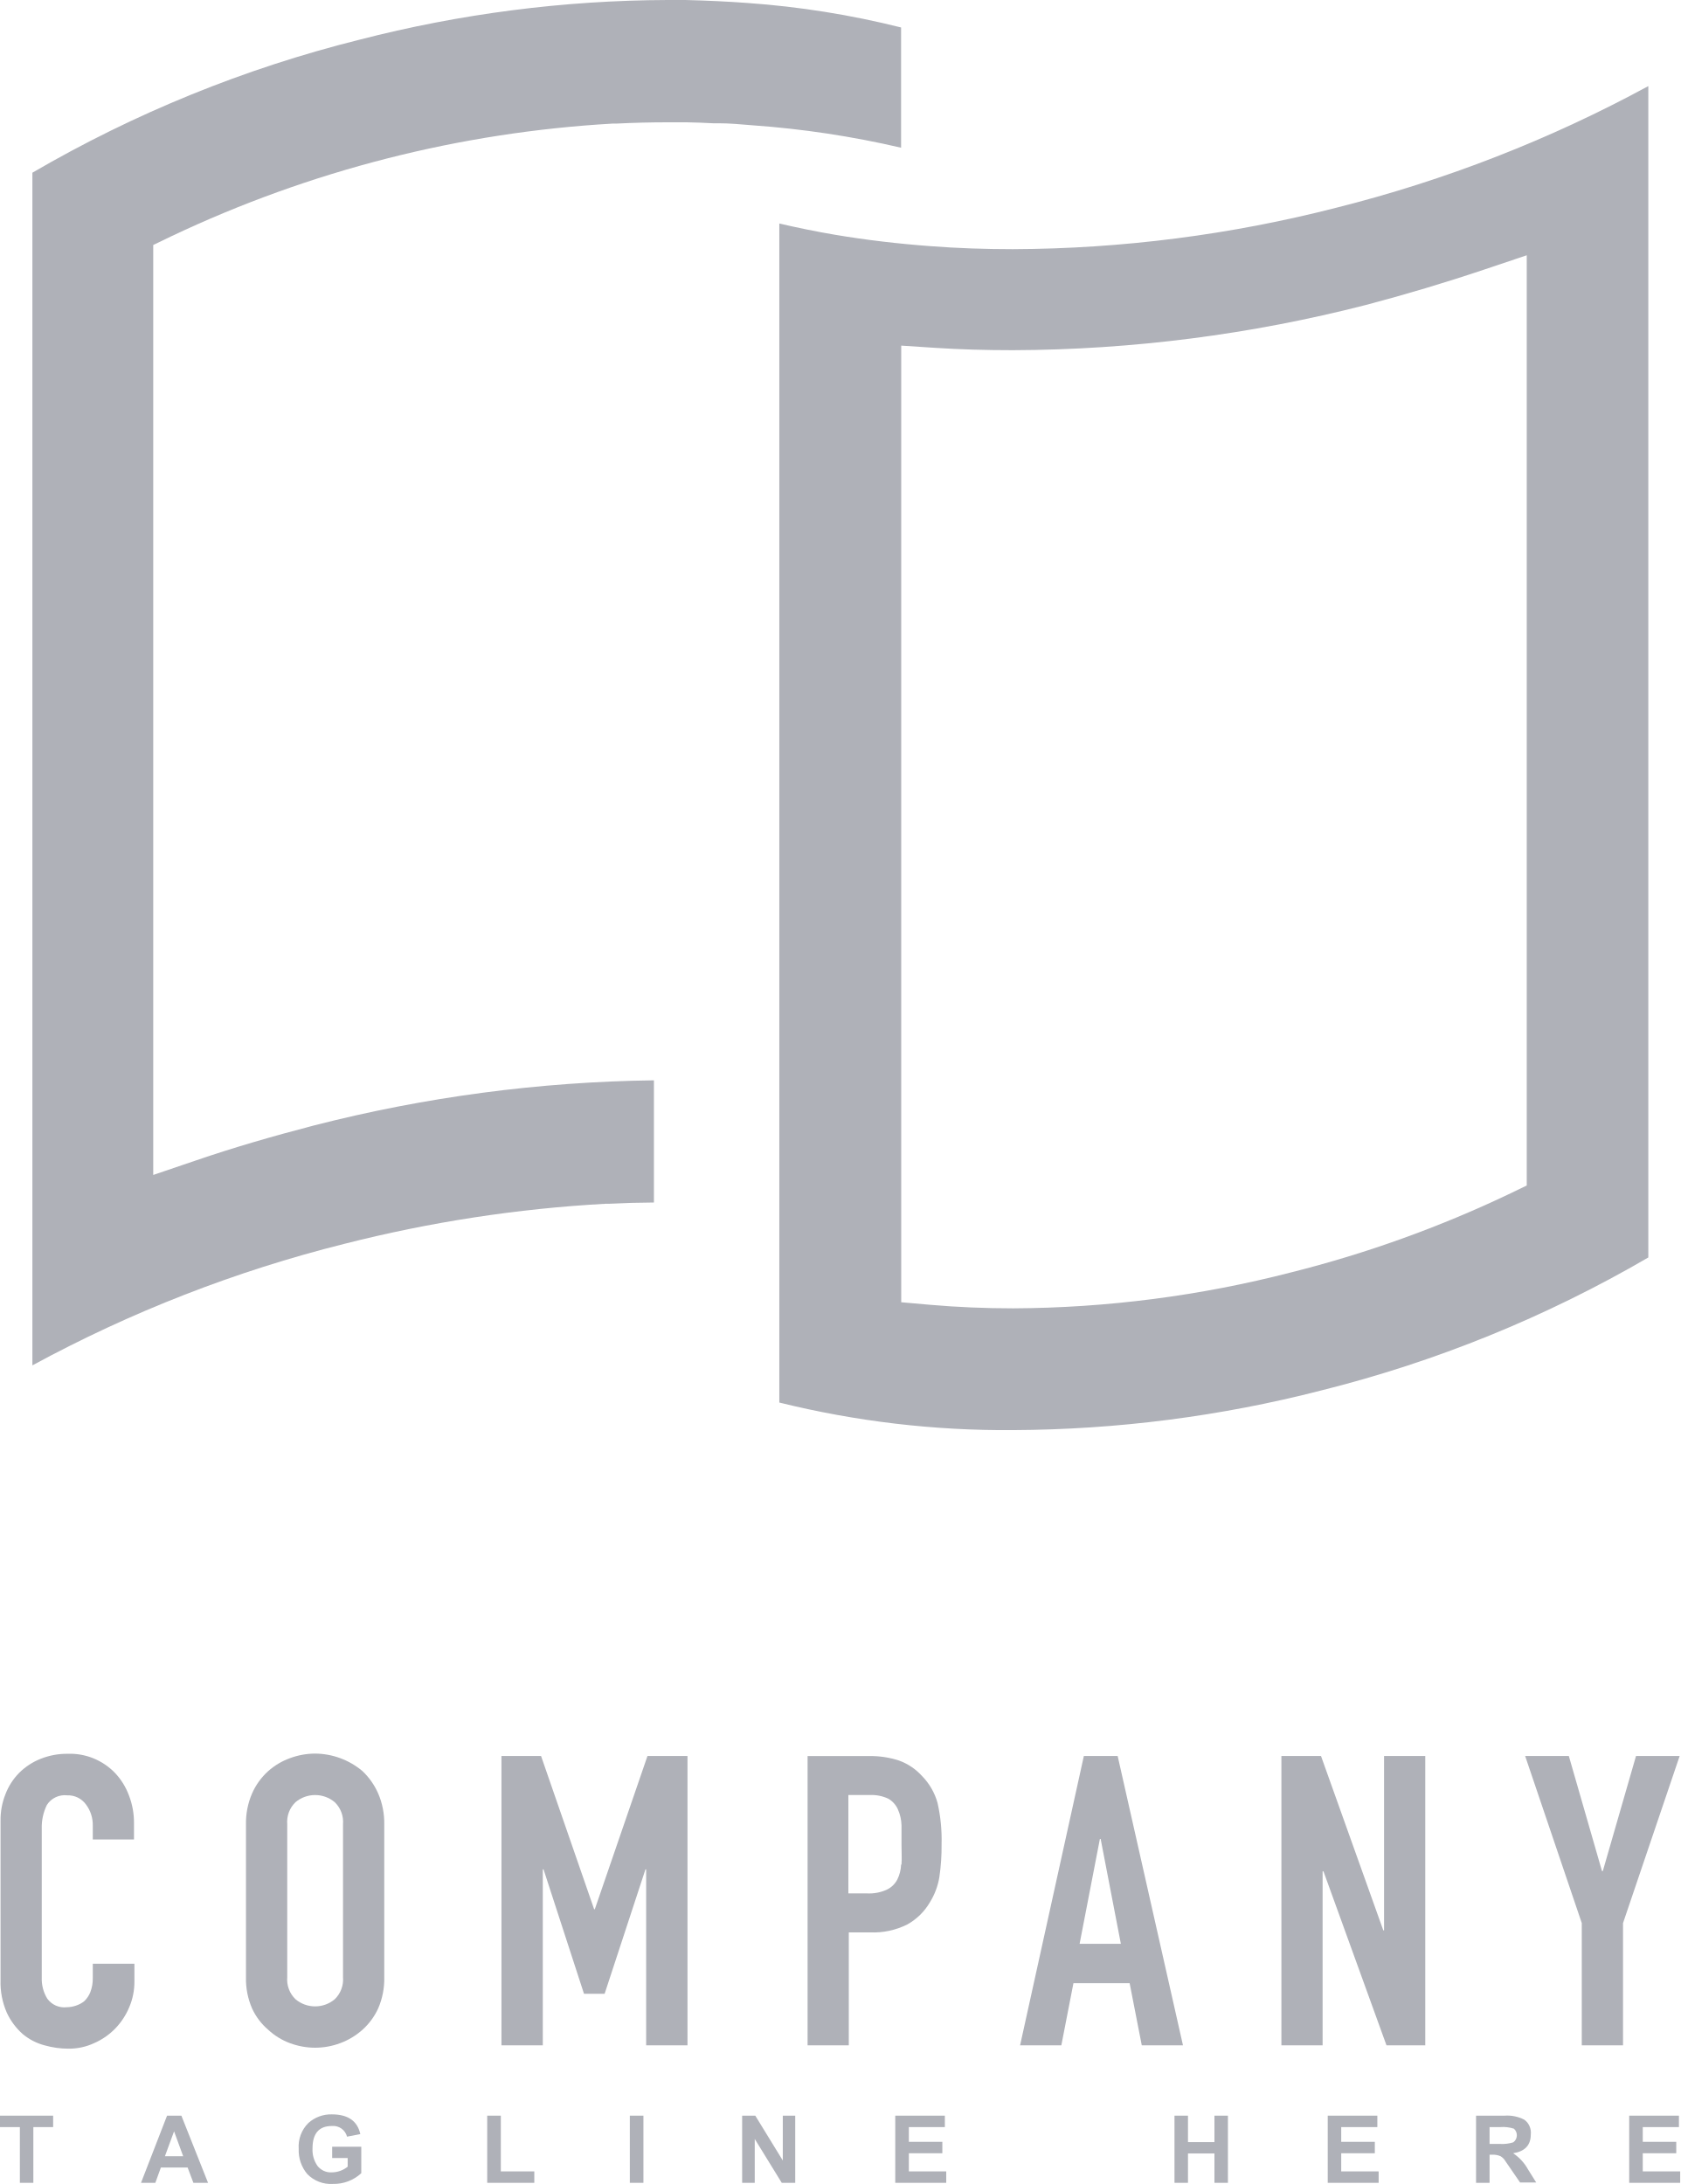
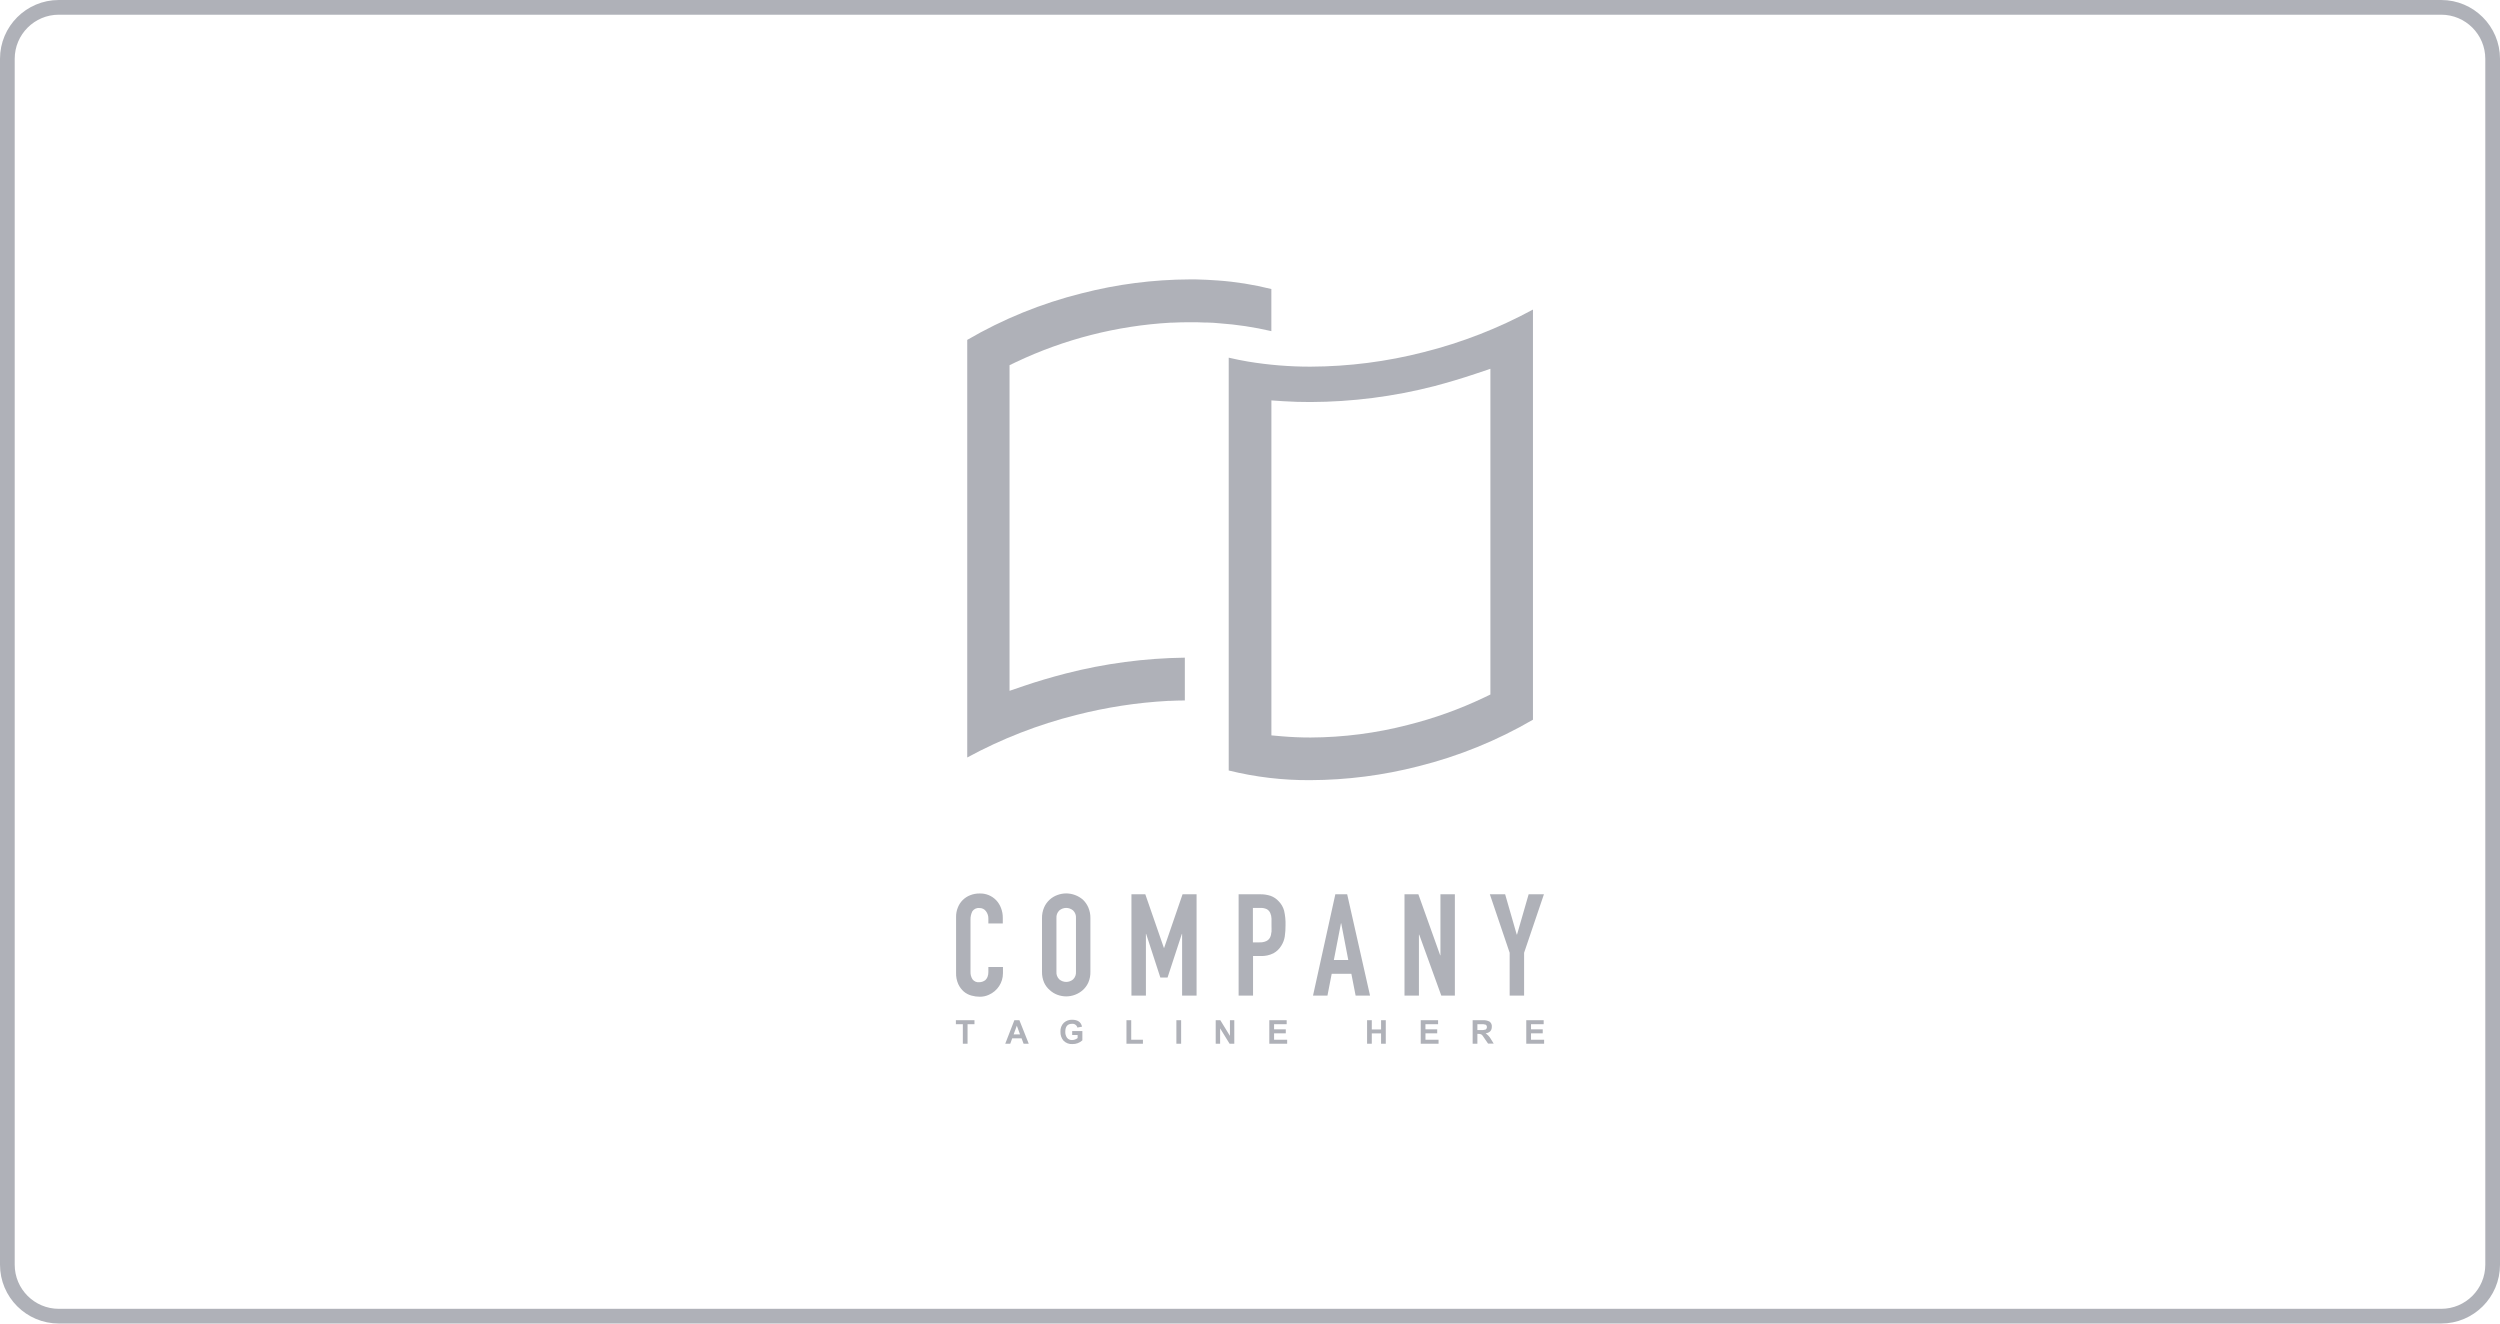
- <svg xmlns="http://www.w3.org/2000/svg" width="40" height="52" viewBox="0 0 40 52" fill="none">
-   <path d="M16.977 2.935H17.113C17.366 2.935 17.64 2.96 17.91 2.983C19.103 3.067 20.287 3.246 21.452 3.517V0.654C20.253 0.353 19.03 0.158 17.797 0.071C17.328 0.036 16.83 0.013 16.319 0H15.892C13.417 0.009 10.953 0.327 8.555 0.946C5.825 1.627 3.205 2.693 0.771 4.112V32.509C3.114 31.236 5.607 30.264 8.191 29.617C10.232 29.097 12.317 28.776 14.419 28.661H14.503C14.854 28.643 15.206 28.633 15.568 28.631V25.722C12.837 25.757 10.119 26.118 7.473 26.797C6.494 27.052 5.548 27.326 4.66 27.631L3.648 27.975V5.833L4.08 5.625C7.382 4.06 10.952 3.149 14.596 2.942C14.627 2.94 14.657 2.94 14.688 2.942C15.09 2.922 15.495 2.912 15.892 2.912H16.327H16.347C16.557 2.917 16.767 2.922 16.977 2.935Z" fill="#AFB1B8" />
-   <path d="M24.111 5.933C23.445 5.933 22.788 5.91 22.153 5.861C21.394 5.805 20.615 5.714 19.876 5.589C19.426 5.513 18.983 5.421 18.553 5.322V33.394C20.374 33.844 22.243 34.065 24.118 34.05C26.593 34.039 29.057 33.723 31.455 33.106C34.185 32.424 36.807 31.358 39.241 29.94V2.05C36.899 3.322 34.407 4.294 31.824 4.943C29.303 5.591 26.712 5.923 24.111 5.933ZM35.335 6.418L36.347 6.078V28.226L35.914 28.435C34.255 29.224 32.522 29.847 30.741 30.294C28.578 30.853 26.354 31.141 24.121 31.151C23.453 31.151 22.79 31.123 22.148 31.067L21.455 31.006V28.318V8.229L22.262 8.282C22.849 8.32 23.456 8.338 24.116 8.338C26.951 8.328 29.775 7.966 32.522 7.26C33.466 7.011 34.404 6.731 35.335 6.418Z" fill="#AFB1B8" />
-   <path d="M2.737 42.212C2.592 42.061 2.416 41.943 2.222 41.864C2.029 41.786 1.82 41.749 1.612 41.757C1.389 41.754 1.168 41.796 0.961 41.879C0.772 41.955 0.6 42.068 0.455 42.212C0.313 42.357 0.201 42.53 0.129 42.721C0.05 42.92 0.01 43.134 0.013 43.349V47.143C0.004 47.41 0.055 47.676 0.162 47.921C0.252 48.115 0.381 48.289 0.541 48.43C0.693 48.557 0.871 48.649 1.063 48.699C1.247 48.751 1.438 48.778 1.629 48.778C1.841 48.78 2.05 48.735 2.241 48.646C2.431 48.563 2.603 48.444 2.747 48.295C2.888 48.148 3.001 47.975 3.079 47.786C3.16 47.595 3.201 47.389 3.2 47.181V46.756H2.209V47.095C2.211 47.21 2.192 47.325 2.15 47.433C2.118 47.514 2.069 47.587 2.006 47.647C1.945 47.696 1.874 47.733 1.799 47.756C1.732 47.778 1.662 47.79 1.591 47.791C1.503 47.802 1.413 47.788 1.331 47.753C1.25 47.717 1.179 47.66 1.126 47.588C1.032 47.435 0.987 47.258 0.994 47.079V43.542C0.988 43.346 1.03 43.151 1.116 42.975C1.167 42.895 1.24 42.831 1.326 42.791C1.412 42.75 1.507 42.735 1.601 42.746C1.687 42.743 1.772 42.761 1.849 42.798C1.926 42.836 1.993 42.891 2.044 42.96C2.155 43.106 2.213 43.285 2.209 43.468V43.797H3.19V43.41C3.192 43.183 3.151 42.958 3.069 42.746C2.995 42.547 2.883 42.366 2.737 42.212Z" fill="#AFB1B8" />
-   <path d="M8.629 42.169C8.313 41.902 7.914 41.755 7.501 41.752C7.299 41.753 7.098 41.789 6.909 41.859C6.716 41.928 6.538 42.033 6.385 42.169C6.221 42.317 6.09 42.498 6.001 42.701C5.901 42.932 5.851 43.183 5.856 43.436V47.075C5.849 47.331 5.899 47.585 6.001 47.82C6.09 48.015 6.222 48.189 6.385 48.328C6.537 48.469 6.715 48.578 6.909 48.649C7.098 48.718 7.299 48.755 7.501 48.755C7.703 48.755 7.903 48.719 8.093 48.649C8.29 48.577 8.472 48.468 8.629 48.328C8.787 48.186 8.915 48.013 9.003 47.82C9.105 47.585 9.154 47.331 9.148 47.075V43.436C9.152 43.183 9.103 42.932 9.003 42.701C8.915 42.5 8.788 42.319 8.629 42.169ZM8.166 47.075C8.174 47.172 8.161 47.269 8.127 47.36C8.093 47.451 8.039 47.534 7.969 47.601C7.838 47.711 7.673 47.771 7.502 47.771C7.331 47.771 7.166 47.711 7.035 47.601C6.965 47.534 6.911 47.451 6.877 47.36C6.843 47.269 6.83 47.172 6.838 47.075V43.436C6.83 43.339 6.843 43.241 6.877 43.15C6.911 43.059 6.965 42.977 7.035 42.909C7.166 42.799 7.331 42.739 7.502 42.739C7.673 42.739 7.838 42.799 7.969 42.909C8.039 42.977 8.093 43.059 8.127 43.15C8.161 43.241 8.174 43.339 8.166 43.436V47.075Z" fill="#AFB1B8" />
-   <path d="M16.367 48.699V41.81H15.414L14.161 45.457H14.144L12.881 41.81H11.938V48.699H12.922V44.509H12.94L13.903 47.471H14.394L15.366 44.509H15.383V48.699H16.367Z" fill="#AFB1B8" />
-   <path d="M21.958 42.294C21.806 42.124 21.615 41.994 21.401 41.917C21.171 41.843 20.93 41.806 20.688 41.811H19.226V48.699H20.207V46.009H20.713C21.02 46.023 21.324 45.958 21.599 45.821C21.822 45.697 22.008 45.515 22.137 45.294C22.251 45.111 22.328 44.907 22.363 44.694C22.401 44.435 22.419 44.173 22.416 43.911C22.425 43.58 22.393 43.25 22.32 42.927C22.254 42.689 22.13 42.471 21.958 42.294ZM21.452 44.394C21.448 44.519 21.417 44.641 21.361 44.753C21.305 44.859 21.216 44.944 21.108 44.994C20.962 45.059 20.804 45.089 20.645 45.081H20.197V42.739H20.703C20.855 42.731 21.007 42.761 21.146 42.825C21.247 42.883 21.328 42.972 21.376 43.08C21.43 43.201 21.459 43.331 21.462 43.464C21.462 43.608 21.462 43.761 21.462 43.921C21.462 44.081 21.472 44.247 21.462 44.394H21.452Z" fill="#AFB1B8" />
-   <path d="M26.608 41.81H25.803L24.285 48.699H25.267L25.555 47.219H26.893L27.182 48.699H28.163L26.608 41.81ZM25.702 46.281L26.185 43.784H26.203L26.684 46.281H25.702Z" fill="#AFB1B8" />
-   <path d="M32.95 45.961H32.932L31.449 41.81H30.506V48.699H31.487V44.557H31.508L33.008 48.699H33.931V41.81H32.95V45.961Z" fill="#AFB1B8" />
-   <path d="M38.948 41.81L38.158 44.549H38.138L37.349 41.81H36.309L37.657 45.788V48.699H38.639V45.788L39.987 41.81H38.948Z" fill="#AFB1B8" />
-   <path d="M0 50.645H0.473V51.972H0.794V50.645H1.265V50.373H0V50.645Z" fill="#AFB1B8" />
-   <path d="M3.977 50.373L3.357 51.972H3.698L3.83 51.608H4.467L4.604 51.972H4.953L4.318 50.373H3.977ZM3.926 51.339L4.144 50.746L4.361 51.339H3.926Z" fill="#AFB1B8" />
-   <path d="M7.908 51.382H8.277V51.588C8.169 51.675 8.036 51.722 7.898 51.723C7.833 51.727 7.769 51.715 7.71 51.688C7.651 51.661 7.599 51.621 7.559 51.57C7.474 51.449 7.432 51.302 7.44 51.153C7.44 50.797 7.594 50.619 7.9 50.619C7.981 50.611 8.062 50.633 8.128 50.679C8.194 50.726 8.242 50.795 8.262 50.873L8.578 50.812C8.51 50.5 8.285 50.342 7.9 50.342C7.695 50.337 7.495 50.41 7.341 50.548C7.261 50.628 7.198 50.724 7.159 50.83C7.119 50.937 7.103 51.05 7.111 51.163C7.102 51.382 7.175 51.597 7.316 51.764C7.394 51.844 7.489 51.907 7.594 51.947C7.699 51.988 7.811 52.005 7.923 51.998C8.173 52.005 8.417 51.913 8.601 51.743V51.113H7.908V51.382Z" fill="#AFB1B8" />
-   <path d="M11.923 50.373H11.599V51.972H12.72V51.7H11.923V50.373Z" fill="#AFB1B8" />
-   <path d="M15.318 50.373H14.994V51.972H15.318V50.373Z" fill="#AFB1B8" />
-   <path d="M18.636 51.441L17.981 50.373H17.668V51.972H17.968V50.927L18.611 51.972H18.932V50.373H18.636V51.441Z" fill="#AFB1B8" />
-   <path d="M21.637 51.268H22.434V50.996H21.637V50.645H22.494V50.373H21.313V51.972H22.527V51.7H21.637V51.268Z" fill="#AFB1B8" />
-   <path d="M28.912 51.003H28.282V50.373H27.961V51.972H28.282V51.273H28.912V51.972H29.233V50.373H28.912V51.003Z" fill="#AFB1B8" />
-   <path d="M31.93 51.268H32.73V50.996H31.93V50.645H32.79V50.373H31.609V51.972H32.821V51.7H31.93V51.268Z" fill="#AFB1B8" />
-   <path d="M36.023 51.268C36.301 51.224 36.443 51.077 36.443 50.823C36.451 50.755 36.441 50.686 36.413 50.623C36.386 50.56 36.342 50.506 36.286 50.467C36.142 50.394 35.98 50.361 35.818 50.373H35.14V51.972H35.462V51.303H35.525C35.593 51.299 35.662 51.311 35.725 51.339C35.772 51.368 35.811 51.408 35.839 51.456L36.188 51.964H36.572L36.377 51.652C36.291 51.497 36.17 51.366 36.023 51.268ZM35.699 51.046H35.462V50.645H35.715C35.825 50.636 35.936 50.649 36.041 50.683C36.064 50.703 36.083 50.729 36.095 50.758C36.107 50.787 36.113 50.818 36.111 50.849C36.11 50.88 36.101 50.911 36.087 50.938C36.072 50.966 36.051 50.99 36.026 51.008C35.92 51.041 35.81 51.053 35.699 51.046Z" fill="#AFB1B8" />
-   <path d="M39.109 51.268H39.906V50.996H39.109V50.645H39.97V50.373H38.786V51.972H40V51.7H39.109V51.268Z" fill="#AFB1B8" />
+ <svg xmlns="http://www.w3.org/2000/svg" width="170" height="90" fill="none">
+   <rect x=".5" y=".5" width="169" height="89" rx="3.5" stroke="#AFB1B8" />
+   <path d="M81.977 21.934h.136c.254 0 .527.026.797.049a22.64 22.64 0 013.542.534v-2.863c-1.2-.301-2.422-.496-3.656-.583A29.224 29.224 0 0081.32 19h-.427c-2.475.01-4.94.327-7.337.946-2.73.68-5.35 1.747-7.784 3.166v28.397a31.633 31.633 0 017.42-2.892 32.36 32.36 0 016.228-.956h.084c.352-.018.703-.028 1.065-.03v-2.91a34.329 34.329 0 00-8.095 1.076c-.98.255-1.925.53-2.813.834l-1.012.344V24.833l.432-.208a28.276 28.276 0 0110.516-2.683.63.63 0 01.091 0c.403-.02.808-.03 1.205-.03h.455c.21.005.42.01.63.023z" fill="#AFB1B8" />
+   <path d="M89.11 24.933a25.923 25.923 0 01-4.234-.344c-.45-.076-.893-.167-1.323-.267v28.072c1.82.45 3.69.67 5.565.656a29.943 29.943 0 007.337-.944 29.809 29.809 0 007.786-3.166V21.05a31.767 31.767 0 01-7.417 2.893c-2.52.648-5.111.98-7.713.99zm11.225.485l1.012-.34v22.148l-.433.209a27.746 27.746 0 01-5.173 1.859c-2.163.56-4.387.847-6.62.857-.668 0-1.33-.028-1.973-.084l-.693-.061V27.228l.807.054a28.38 28.38 0 001.854.056c2.835-.01 5.659-.372 8.406-1.078.944-.25 1.882-.529 2.813-.842zM67.737 61.212a1.492 1.492 0 00-1.125-.455 1.674 1.674 0 00-.65.122 1.464 1.464 0 00-.832.842c-.08.2-.12.413-.117.628v3.794c-.01.267.042.533.149.778.09.194.219.368.38.509.151.127.33.22.52.27.185.051.376.078.567.078.212.002.42-.043.612-.132a1.597 1.597 0 00.96-1.465v-.425h-.992v.339a.882.882 0 01-.059.338.609.609 0 01-.144.213.697.697 0 01-.415.145.504.504 0 01-.465-.203.898.898 0 01-.132-.509v-3.537c-.006-.196.036-.39.122-.567a.507.507 0 01.485-.229.526.526 0 01.443.214.806.806 0 01.165.508v.328h.981v-.386a1.786 1.786 0 00-.121-.664 1.562 1.562 0 00-.332-.534zM73.629 61.17a1.765 1.765 0 00-1.128-.418c-.202.001-.403.037-.592.107a1.56 1.56 0 00-.908.842c-.1.232-.15.482-.145.735v3.639c-.006.255.043.51.145.745.09.195.22.369.384.508.152.14.33.25.524.32.19.07.39.106.592.107a1.714 1.714 0 001.128-.427c.158-.142.285-.315.374-.508.102-.235.151-.49.144-.745v-3.64a1.77 1.77 0 00-.144-.734 1.641 1.641 0 00-.374-.532zm-.463 4.904a.656.656 0 01-.197.527.727.727 0 01-.934 0 .65.65 0 01-.197-.526v-3.64a.653.653 0 01.197-.526.726.726 0 01.934 0 .652.652 0 01.197.527v3.639zM81.367 67.7v-6.89h-.953l-1.253 3.647h-.017l-1.263-3.646h-.943v6.888h.984v-4.19h.017l.964 2.962h.491l.971-2.962h.018v4.19h.984zM86.958 61.294c-.152-.17-.343-.3-.557-.377a2.184 2.184 0 00-.713-.106h-1.462v6.888h.981v-2.69h.506c.307.014.611-.05.886-.188a1.43 1.43 0 00.538-.527c.114-.183.19-.387.226-.6.038-.259.056-.52.053-.783.01-.33-.023-.661-.096-.984a1.466 1.466 0 00-.362-.633zm-.506 2.1a.868.868 0 01-.091.359.553.553 0 01-.253.241 1.007 1.007 0 01-.463.087h-.448v-2.342h.506a.941.941 0 01.443.086.556.556 0 01.23.255c.054.12.083.251.086.384v.457c0 .16.01.326 0 .473h-.01zM91.608 60.81h-.805l-1.518 6.89h.982l.288-1.48h1.338l.289 1.48h.981l-1.555-6.89zm-.906 4.471l.483-2.497h.018l.48 2.497h-.981zM97.95 64.96h-.018l-1.483-4.15h-.943v6.89h.981v-4.143h.02l1.5 4.142h.924V60.81h-.981v4.15zM103.948 60.81l-.79 2.74h-.02l-.789-2.74h-1.04l1.348 3.978v2.911h.982v-2.911l1.348-3.977h-1.039zM65 69.645h.473v1.327h.321v-1.327h.47v-.272H65v.272zM68.977 69.373l-.62 1.599h.341l.132-.364h.638l.136.364h.35l-.636-1.6h-.341zm-.05.966l.217-.593.217.593h-.435zM72.908 70.382h.37v.206a.613.613 0 01-.38.135.404.404 0 01-.34-.153.67.67 0 01-.118-.417c0-.356.154-.534.46-.534a.337.337 0 01.362.255l.316-.061c-.068-.313-.293-.47-.678-.47a.804.804 0 00-.559.205.78.78 0 00-.23.615.872.872 0 00.205.6.776.776 0 00.607.234.96.96 0 00.678-.254v-.63h-.693v.27zM76.923 69.373h-.324v1.599h1.12V70.7h-.796v-1.327zM80.317 69.373h-.323v1.599h.323v-1.6zM83.636 70.44l-.655-1.067h-.313v1.599h.3v-1.045l.643 1.045h.321v-1.6h-.296v1.069zM86.637 70.268h.797v-.272h-.797v-.351h.857v-.272h-1.181v1.599h1.214V70.7h-.89v-.432zM93.912 70.003h-.63v-.63h-.321v1.599h.321v-.7h.63v.7h.321v-1.6h-.32v.631zM96.93 70.268h.8v-.272h-.8v-.351h.86v-.272H96.61v1.599h1.212V70.7h-.89v-.432zM101.023 70.268c.279-.044.42-.191.42-.445a.38.38 0 00-.157-.356.903.903 0 00-.468-.094h-.678v1.599h.322v-.669h.063a.433.433 0 01.2.036c.047.029.086.069.114.117l.349.508h.384l-.195-.312a1.11 1.11 0 00-.354-.384zm-.324-.222h-.237v-.401h.253a.838.838 0 01.326.038.212.212 0 01.046.255.213.213 0 01-.061.07.915.915 0 01-.327.038zM104.109 70.268h.797v-.272h-.797v-.351h.861v-.272h-1.184v1.599H105V70.7h-.891v-.432z" fill="#AFB1B8" />
</svg>
